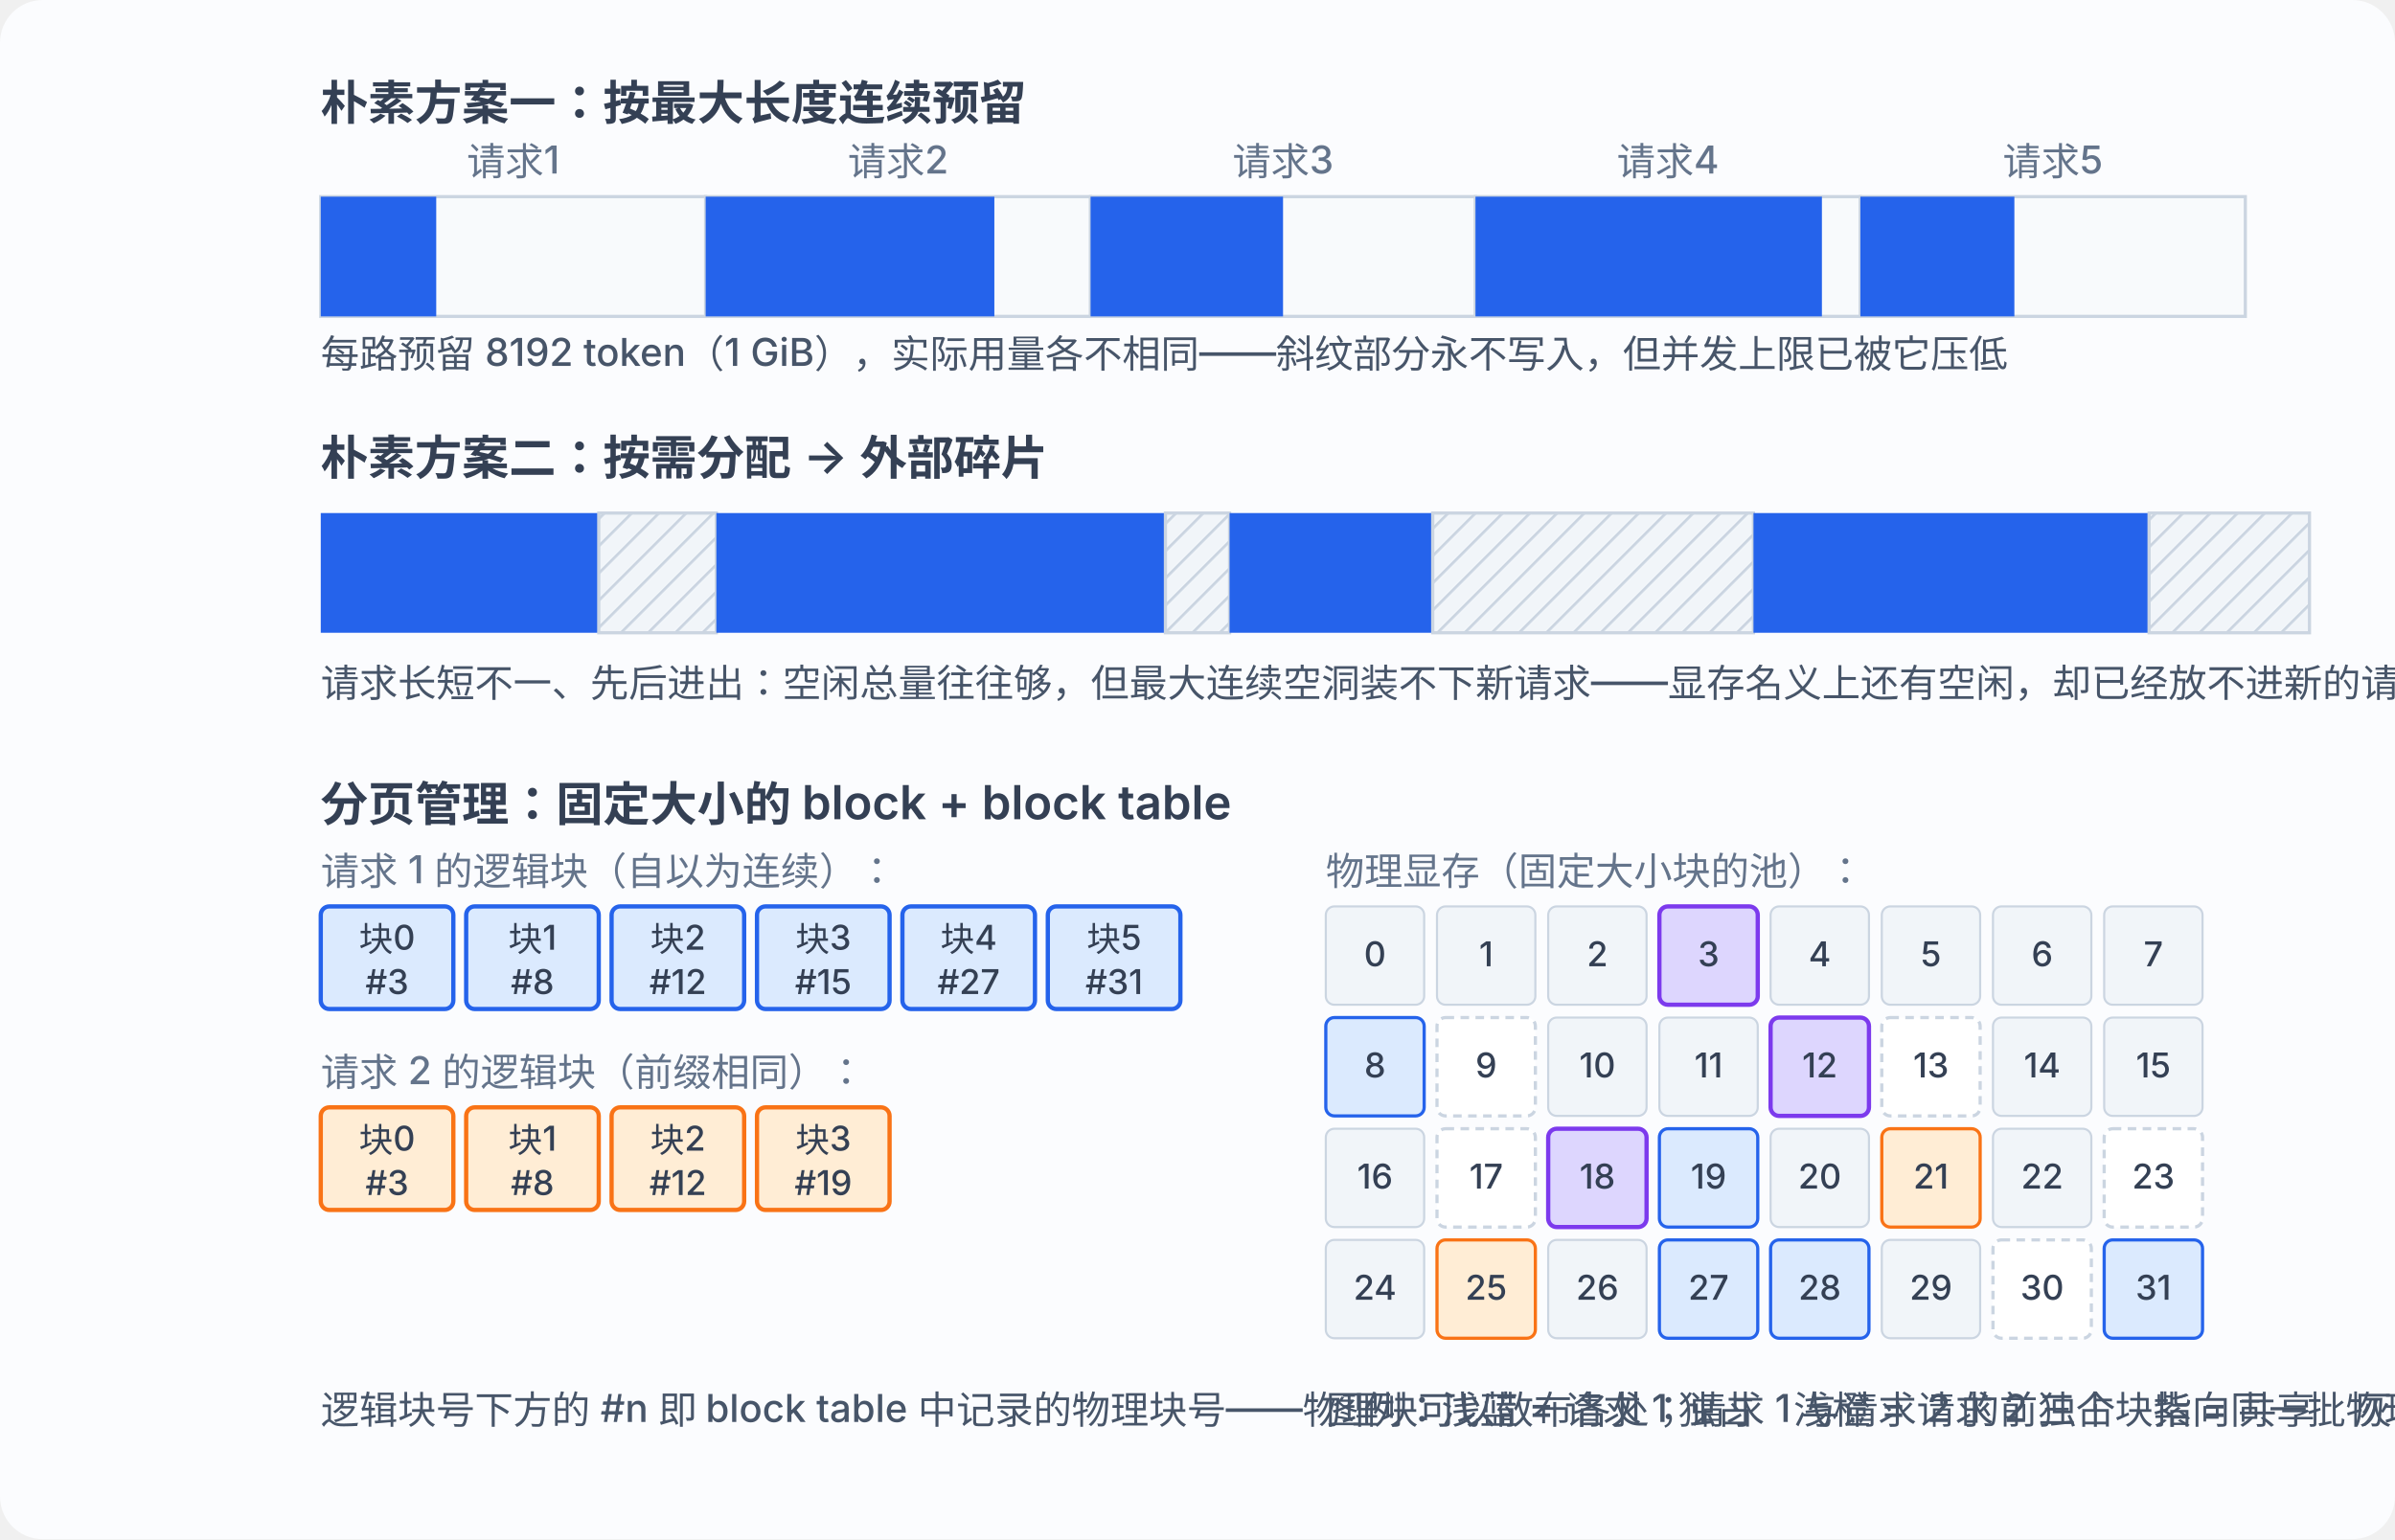
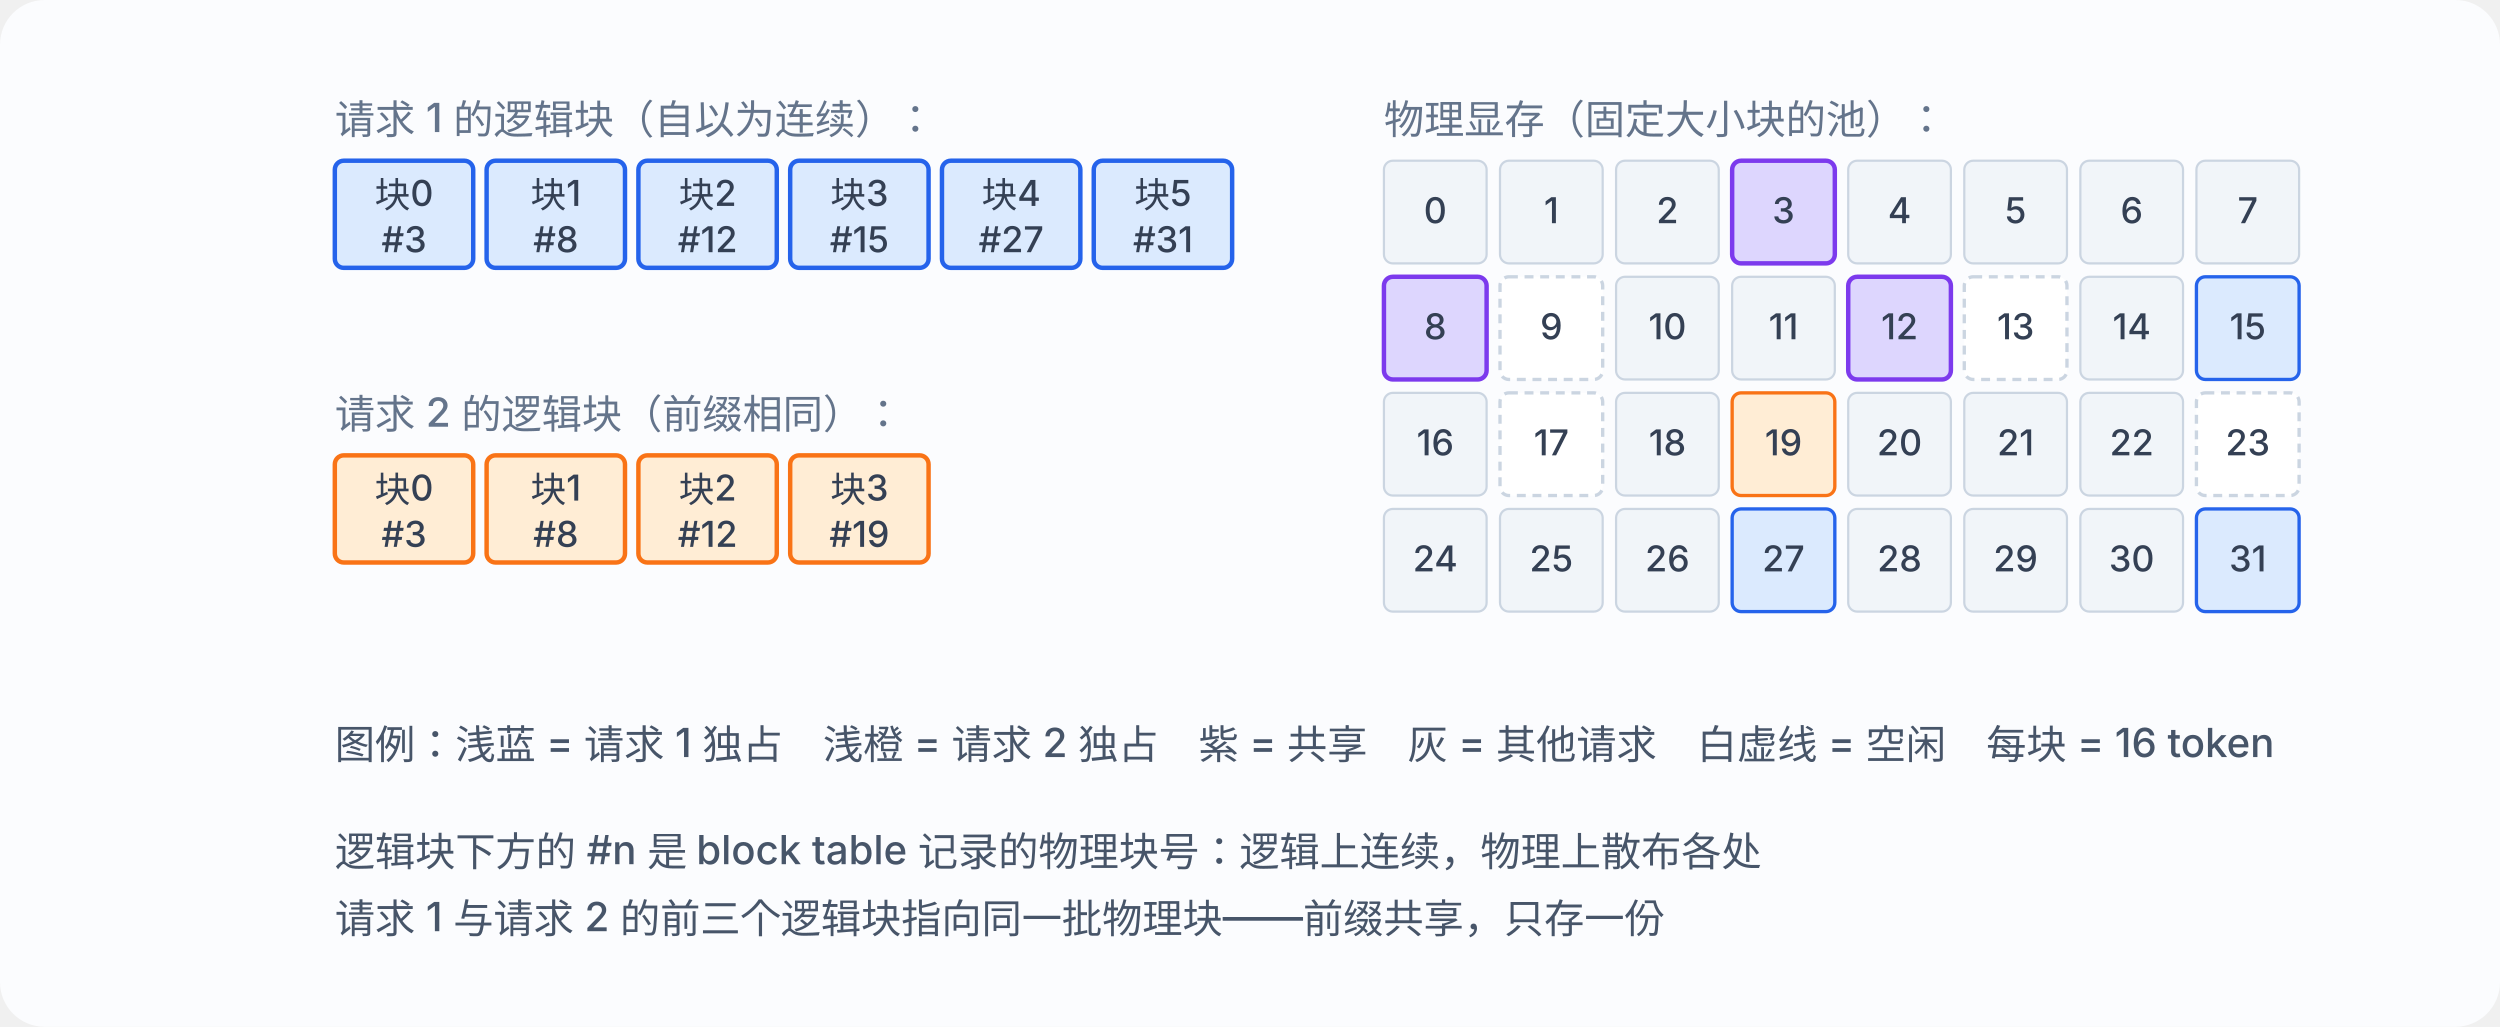
- <svg xmlns="http://www.w3.org/2000/svg" width="1120" height="720" viewBox="0 0 1120 720" role="img" aria-labelledby="title desc">
+ <svg xmlns="http://www.w3.org/2000/svg" width="1120" height="460" viewBox="0 0 1120 460" role="img" aria-labelledby="title desc">
  <style>
    .bg { fill: #fbfcfe; }
-     .panel { fill: #344054; font: 600 22px -apple-system, BlinkMacSystemFont, "PingFang SC", "Microsoft YaHei", sans-serif; }
    .lane { fill: #64748b; font: 500 18px -apple-system, BlinkMacSystemFont, "PingFang SC", "Microsoft YaHei", sans-serif; }
    .note { fill: #475569; font: 500 18px -apple-system, BlinkMacSystemFont, "PingFang SC", "Microsoft YaHei", sans-serif; }
    .cell { fill: #344054; font: 500 16px -apple-system, BlinkMacSystemFont, "PingFang SC", "Microsoft YaHei", sans-serif; }
-     .strip { fill: #f8fafc; stroke: #cbd5e1; stroke-width: 1.5; }
-     .used { fill: #2563eb; }
-     .used2 { fill: #f97316; }
-     .free { fill: url(#hatch); stroke: #cbd5e1; stroke-width: 1.5; }
    .lblock1 { fill: #dbeafe; stroke: #2563eb; stroke-width: 2; }
    .lblock2 { fill: #ffedd5; stroke: #f97316; stroke-width: 2; }
    .p1 { fill: #dbeafe; stroke: #2563eb; stroke-width: 1.5; }
    .p2 { fill: #ffedd5; stroke: #f97316; stroke-width: 1.5; }
    .psh { fill: #ddd6fe; stroke: #7c3aed; stroke-width: 2; }
    .po { fill: #f1f5f9; stroke: #cbd5e1; stroke-width: 1; }
    .pf { fill: #ffffff; stroke: #cbd5e1; stroke-width: 1.5; stroke-dasharray: 4 3; }
-     .axis { stroke: #94a3b8; stroke-width: 1.5; }
  </style>
-   <defs>
-     <pattern id="hatch" width="9" height="9" patternTransform="rotate(45)" patternUnits="userSpaceOnUse">
-       <rect width="9" height="9" fill="#f1f5f9" />
-       <line x1="0" y1="0" x2="0" y2="9" stroke="#cbd5e1" stroke-width="2.5" />
-     </pattern>
-   </defs>
-   <rect class="bg" width="1120" height="720" rx="20" />
-   <text class="panel" x="150" y="56">朴素方案一：按最大长度连续预留</text>
-   <text class="lane" x="240" y="82" text-anchor="middle">请求1</text>
-   <text class="lane" x="420" y="82" text-anchor="middle">请求2</text>
-   <text class="lane" x="600" y="82" text-anchor="middle">请求3</text>
-   <text class="lane" x="780" y="82" text-anchor="middle">请求4</text>
-   <text class="lane" x="960" y="82" text-anchor="middle">请求5</text>
-   <rect class="strip" x="150" y="92" width="180" height="56" />
-   <rect class="used" x="150" y="92" width="54" height="56" />
-   <rect class="strip" x="330" y="92" width="180" height="56" />
-   <rect class="used" x="330" y="92" width="135" height="56" />
-   <rect class="strip" x="510" y="92" width="180" height="56" />
-   <rect class="used" x="510" y="92" width="90" height="56" />
-   <rect class="strip" x="690" y="92" width="180" height="56" />
-   <rect class="used" x="690" y="92" width="162" height="56" />
-   <rect class="strip" x="870" y="92" width="180" height="56" />
-   <rect class="used" x="870" y="92" width="72" height="56" />
-   <text class="note" x="150" y="172">每路预留 8192 token（1 GiB），实际用量各不相同——斜纹部分永不写入，但并发上限已被它压低</text>
-   <text class="panel" x="150" y="222">朴素方案二：按需分配 → 外部碎片</text>
-   <rect class="used" x="150" y="240" width="130" height="56" />
-   <rect class="free" x="280" y="240" width="55" height="56" />
-   <rect class="used" x="335" y="240" width="210" height="56" />
-   <rect class="free" x="545" y="240" width="30" height="56" />
-   <rect class="used" x="575" y="240" width="95" height="56" />
-   <rect class="free" x="670" y="240" width="150" height="56" />
-   <rect class="used" x="820" y="240" width="185" height="56" />
-   <rect class="free" x="1005" y="240" width="75" height="56" />
-   <rect class="used" x="1080" y="240" width="0" height="56" />
-   <text class="note" x="150" y="326">请求长短不一、先后进出：空闲总量往往够，但最大连续空洞装不下新请求——显存名义上还有空闲，却已经放不进新的请求</text>
-   <text class="panel" x="150" y="384">分页管理：固定大小的 block + block table</text>
-   <text class="lane" x="150" y="414">请求 1 的逻辑块（自以为连续）：</text>
-   <rect class="lblock1" x="150" y="424" width="62" height="48" rx="4" />
-   <rect class="lblock1" x="218" y="424" width="62" height="48" rx="4" />
-   <rect class="lblock1" x="286" y="424" width="62" height="48" rx="4" />
-   <rect class="lblock1" x="354" y="424" width="62" height="48" rx="4" />
-   <rect class="lblock1" x="422" y="424" width="62" height="48" rx="4" />
-   <rect class="lblock1" x="490" y="424" width="62" height="48" rx="4" />
-   <text class="cell" x="181" y="445" text-anchor="middle">块0</text>
-   <text class="cell" x="249" y="445" text-anchor="middle">块1</text>
-   <text class="cell" x="317" y="445" text-anchor="middle">块2</text>
-   <text class="cell" x="385" y="445" text-anchor="middle">块3</text>
-   <text class="cell" x="453" y="445" text-anchor="middle">块4</text>
-   <text class="cell" x="521" y="445" text-anchor="middle">块5</text>
-   <text class="cell" x="181" y="465" text-anchor="middle">#3</text>
-   <text class="cell" x="249" y="465" text-anchor="middle">#8</text>
-   <text class="cell" x="317" y="465" text-anchor="middle">#12</text>
-   <text class="cell" x="385" y="465" text-anchor="middle">#15</text>
-   <text class="cell" x="453" y="465" text-anchor="middle">#27</text>
-   <text class="cell" x="521" y="465" text-anchor="middle">#31</text>
-   <text class="lane" x="150" y="508">请求 2 的逻辑块（前缀相同）：</text>
-   <rect class="lblock2" x="150" y="518" width="62" height="48" rx="4" />
-   <rect class="lblock2" x="218" y="518" width="62" height="48" rx="4" />
-   <rect class="lblock2" x="286" y="518" width="62" height="48" rx="4" />
-   <rect class="lblock2" x="354" y="518" width="62" height="48" rx="4" />
-   <text class="cell" x="181" y="539" text-anchor="middle">块0</text>
-   <text class="cell" x="249" y="539" text-anchor="middle">块1</text>
-   <text class="cell" x="317" y="539" text-anchor="middle">块2</text>
-   <text class="cell" x="385" y="539" text-anchor="middle">块3</text>
-   <text class="cell" x="181" y="559" text-anchor="middle">#3</text>
-   <text class="cell" x="249" y="559" text-anchor="middle">#8</text>
-   <text class="cell" x="317" y="559" text-anchor="middle">#12</text>
-   <text class="cell" x="385" y="559" text-anchor="middle">#19</text>
-   <text class="lane" x="620" y="414">物理显存（固定大小块的池）：</text>
-   <rect class="po" x="620" y="424" width="46" height="46" rx="4" />
-   <rect class="po" x="672" y="424" width="46" height="46" rx="4" />
-   <rect class="po" x="724" y="424" width="46" height="46" rx="4" />
-   <rect class="psh" x="776" y="424" width="46" height="46" rx="4" />
-   <rect class="po" x="828" y="424" width="46" height="46" rx="4" />
-   <rect class="po" x="880" y="424" width="46" height="46" rx="4" />
-   <rect class="po" x="932" y="424" width="46" height="46" rx="4" />
-   <rect class="po" x="984" y="424" width="46" height="46" rx="4" />
-   <rect class="p1" x="620" y="476" width="46" height="46" rx="4" />
-   <rect class="pf" x="672" y="476" width="46" height="46" rx="4" />
-   <rect class="po" x="724" y="476" width="46" height="46" rx="4" />
-   <rect class="po" x="776" y="476" width="46" height="46" rx="4" />
-   <rect class="psh" x="828" y="476" width="46" height="46" rx="4" />
-   <rect class="pf" x="880" y="476" width="46" height="46" rx="4" />
-   <rect class="po" x="932" y="476" width="46" height="46" rx="4" />
-   <rect class="po" x="984" y="476" width="46" height="46" rx="4" />
-   <rect class="po" x="620" y="528" width="46" height="46" rx="4" />
-   <rect class="pf" x="672" y="528" width="46" height="46" rx="4" />
-   <rect class="psh" x="724" y="528" width="46" height="46" rx="4" />
-   <rect class="p1" x="776" y="528" width="46" height="46" rx="4" />
-   <rect class="po" x="828" y="528" width="46" height="46" rx="4" />
-   <rect class="p2" x="880" y="528" width="46" height="46" rx="4" />
-   <rect class="po" x="932" y="528" width="46" height="46" rx="4" />
-   <rect class="pf" x="984" y="528" width="46" height="46" rx="4" />
-   <rect class="po" x="620" y="580" width="46" height="46" rx="4" />
-   <rect class="p2" x="672" y="580" width="46" height="46" rx="4" />
-   <rect class="po" x="724" y="580" width="46" height="46" rx="4" />
-   <rect class="p1" x="776" y="580" width="46" height="46" rx="4" />
-   <rect class="p1" x="828" y="580" width="46" height="46" rx="4" />
-   <rect class="po" x="880" y="580" width="46" height="46" rx="4" />
-   <rect class="pf" x="932" y="580" width="46" height="46" rx="4" />
-   <rect class="p1" x="984" y="580" width="46" height="46" rx="4" />
-   <text class="cell" x="643" y="452" text-anchor="middle">0</text>
-   <text class="cell" x="695" y="452" text-anchor="middle">1</text>
-   <text class="cell" x="747" y="452" text-anchor="middle">2</text>
-   <text class="cell" x="799" y="452" text-anchor="middle">3</text>
-   <text class="cell" x="851" y="452" text-anchor="middle">4</text>
-   <text class="cell" x="903" y="452" text-anchor="middle">5</text>
-   <text class="cell" x="955" y="452" text-anchor="middle">6</text>
-   <text class="cell" x="1007" y="452" text-anchor="middle">7</text>
-   <text class="cell" x="643" y="504" text-anchor="middle">8</text>
-   <text class="cell" x="695" y="504" text-anchor="middle">9</text>
-   <text class="cell" x="747" y="504" text-anchor="middle">10</text>
-   <text class="cell" x="799" y="504" text-anchor="middle">11</text>
-   <text class="cell" x="851" y="504" text-anchor="middle">12</text>
-   <text class="cell" x="903" y="504" text-anchor="middle">13</text>
-   <text class="cell" x="955" y="504" text-anchor="middle">14</text>
-   <text class="cell" x="1007" y="504" text-anchor="middle">15</text>
-   <text class="cell" x="643" y="556" text-anchor="middle">16</text>
-   <text class="cell" x="695" y="556" text-anchor="middle">17</text>
-   <text class="cell" x="747" y="556" text-anchor="middle">18</text>
-   <text class="cell" x="799" y="556" text-anchor="middle">19</text>
-   <text class="cell" x="851" y="556" text-anchor="middle">20</text>
-   <text class="cell" x="903" y="556" text-anchor="middle">21</text>
-   <text class="cell" x="955" y="556" text-anchor="middle">22</text>
-   <text class="cell" x="1007" y="556" text-anchor="middle">23</text>
-   <text class="cell" x="643" y="608" text-anchor="middle">24</text>
-   <text class="cell" x="695" y="608" text-anchor="middle">25</text>
-   <text class="cell" x="747" y="608" text-anchor="middle">26</text>
-   <text class="cell" x="799" y="608" text-anchor="middle">27</text>
-   <text class="cell" x="851" y="608" text-anchor="middle">28</text>
-   <text class="cell" x="903" y="608" text-anchor="middle">29</text>
-   <text class="cell" x="955" y="608" text-anchor="middle">30</text>
-   <text class="cell" x="1007" y="608" text-anchor="middle">31</text>
-   <text class="note" x="150" y="60">　</text>
-   <text class="note" x="150" y="666">逻辑块号下方的 #n 即 block table 中记录的物理块号——物理块可以散布各处；请求 1 与请求 2 的前三个块指向同一批物理块：前缀共享，只存一份</text>
-   <text class="note" x="620" y="666">图例：浅蓝 = 请求 1 独占　浅橙 = 请求 2 独占　紫 = 共享　灰 = 其他请求　白虚线 = 空闲</text>
+   <rect class="bg" width="1120" height="460" rx="20" />
+   <text class="lane" x="150" y="60">请求 1 的逻辑块（自以为连续）：</text>
+   <rect class="lblock1" x="150" y="72" width="62" height="48" rx="4" />
+   <rect class="lblock1" x="218" y="72" width="62" height="48" rx="4" />
+   <rect class="lblock1" x="286" y="72" width="62" height="48" rx="4" />
+   <rect class="lblock1" x="354" y="72" width="62" height="48" rx="4" />
+   <rect class="lblock1" x="422" y="72" width="62" height="48" rx="4" />
+   <rect class="lblock1" x="490" y="72" width="62" height="48" rx="4" />
+   <text class="cell" x="181" y="93" text-anchor="middle">块0</text>
+   <text class="cell" x="249" y="93" text-anchor="middle">块1</text>
+   <text class="cell" x="317" y="93" text-anchor="middle">块2</text>
+   <text class="cell" x="385" y="93" text-anchor="middle">块3</text>
+   <text class="cell" x="453" y="93" text-anchor="middle">块4</text>
+   <text class="cell" x="521" y="93" text-anchor="middle">块5</text>
+   <text class="cell" x="181" y="113" text-anchor="middle">#3</text>
+   <text class="cell" x="249" y="113" text-anchor="middle">#8</text>
+   <text class="cell" x="317" y="113" text-anchor="middle">#12</text>
+   <text class="cell" x="385" y="113" text-anchor="middle">#15</text>
+   <text class="cell" x="453" y="113" text-anchor="middle">#27</text>
+   <text class="cell" x="521" y="113" text-anchor="middle">#31</text>
+   <text class="lane" x="150" y="192">请求 2 的逻辑块（前缀相同）：</text>
+   <rect class="lblock2" x="150" y="204" width="62" height="48" rx="4" />
+   <rect class="lblock2" x="218" y="204" width="62" height="48" rx="4" />
+   <rect class="lblock2" x="286" y="204" width="62" height="48" rx="4" />
+   <rect class="lblock2" x="354" y="204" width="62" height="48" rx="4" />
+   <text class="cell" x="181" y="225" text-anchor="middle">块0</text>
+   <text class="cell" x="249" y="225" text-anchor="middle">块1</text>
+   <text class="cell" x="317" y="225" text-anchor="middle">块2</text>
+   <text class="cell" x="385" y="225" text-anchor="middle">块3</text>
+   <text class="cell" x="181" y="245" text-anchor="middle">#3</text>
+   <text class="cell" x="249" y="245" text-anchor="middle">#8</text>
+   <text class="cell" x="317" y="245" text-anchor="middle">#12</text>
+   <text class="cell" x="385" y="245" text-anchor="middle">#19</text>
+   <text class="lane" x="620" y="60">物理显存（固定大小块的池）：</text>
+   <rect class="po" x="620" y="72" width="46" height="46" rx="4" />
+   <rect class="po" x="672" y="72" width="46" height="46" rx="4" />
+   <rect class="po" x="724" y="72" width="46" height="46" rx="4" />
+   <rect class="psh" x="776" y="72" width="46" height="46" rx="4" />
+   <rect class="po" x="828" y="72" width="46" height="46" rx="4" />
+   <rect class="po" x="880" y="72" width="46" height="46" rx="4" />
+   <rect class="po" x="932" y="72" width="46" height="46" rx="4" />
+   <rect class="po" x="984" y="72" width="46" height="46" rx="4" />
+   <rect class="psh" x="620" y="124" width="46" height="46" rx="4" />
+   <rect class="pf" x="672" y="124" width="46" height="46" rx="4" />
+   <rect class="po" x="724" y="124" width="46" height="46" rx="4" />
+   <rect class="po" x="776" y="124" width="46" height="46" rx="4" />
+   <rect class="psh" x="828" y="124" width="46" height="46" rx="4" />
+   <rect class="pf" x="880" y="124" width="46" height="46" rx="4" />
+   <rect class="po" x="932" y="124" width="46" height="46" rx="4" />
+   <rect class="p1" x="984" y="124" width="46" height="46" rx="4" />
+   <rect class="po" x="620" y="176" width="46" height="46" rx="4" />
+   <rect class="pf" x="672" y="176" width="46" height="46" rx="4" />
+   <rect class="po" x="724" y="176" width="46" height="46" rx="4" />
+   <rect class="p2" x="776" y="176" width="46" height="46" rx="4" />
+   <rect class="po" x="828" y="176" width="46" height="46" rx="4" />
+   <rect class="po" x="880" y="176" width="46" height="46" rx="4" />
+   <rect class="po" x="932" y="176" width="46" height="46" rx="4" />
+   <rect class="pf" x="984" y="176" width="46" height="46" rx="4" />
+   <rect class="po" x="620" y="228" width="46" height="46" rx="4" />
+   <rect class="po" x="672" y="228" width="46" height="46" rx="4" />
+   <rect class="po" x="724" y="228" width="46" height="46" rx="4" />
+   <rect class="p1" x="776" y="228" width="46" height="46" rx="4" />
+   <rect class="po" x="828" y="228" width="46" height="46" rx="4" />
+   <rect class="po" x="880" y="228" width="46" height="46" rx="4" />
+   <rect class="po" x="932" y="228" width="46" height="46" rx="4" />
+   <rect class="p1" x="984" y="228" width="46" height="46" rx="4" />
+   <text class="cell" x="643" y="100" text-anchor="middle">0</text>
+   <text class="cell" x="695" y="100" text-anchor="middle">1</text>
+   <text class="cell" x="747" y="100" text-anchor="middle">2</text>
+   <text class="cell" x="799" y="100" text-anchor="middle">3</text>
+   <text class="cell" x="851" y="100" text-anchor="middle">4</text>
+   <text class="cell" x="903" y="100" text-anchor="middle">5</text>
+   <text class="cell" x="955" y="100" text-anchor="middle">6</text>
+   <text class="cell" x="1007" y="100" text-anchor="middle">7</text>
+   <text class="cell" x="643" y="152" text-anchor="middle">8</text>
+   <text class="cell" x="695" y="152" text-anchor="middle">9</text>
+   <text class="cell" x="747" y="152" text-anchor="middle">10</text>
+   <text class="cell" x="799" y="152" text-anchor="middle">11</text>
+   <text class="cell" x="851" y="152" text-anchor="middle">12</text>
+   <text class="cell" x="903" y="152" text-anchor="middle">13</text>
+   <text class="cell" x="955" y="152" text-anchor="middle">14</text>
+   <text class="cell" x="1007" y="152" text-anchor="middle">15</text>
+   <text class="cell" x="643" y="204" text-anchor="middle">16</text>
+   <text class="cell" x="695" y="204" text-anchor="middle">17</text>
+   <text class="cell" x="747" y="204" text-anchor="middle">18</text>
+   <text class="cell" x="799" y="204" text-anchor="middle">19</text>
+   <text class="cell" x="851" y="204" text-anchor="middle">20</text>
+   <text class="cell" x="903" y="204" text-anchor="middle">21</text>
+   <text class="cell" x="955" y="204" text-anchor="middle">22</text>
+   <text class="cell" x="1007" y="204" text-anchor="middle">23</text>
+   <text class="cell" x="643" y="256" text-anchor="middle">24</text>
+   <text class="cell" x="695" y="256" text-anchor="middle">25</text>
+   <text class="cell" x="747" y="256" text-anchor="middle">26</text>
+   <text class="cell" x="799" y="256" text-anchor="middle">27</text>
+   <text class="cell" x="851" y="256" text-anchor="middle">28</text>
+   <text class="cell" x="903" y="256" text-anchor="middle">29</text>
+   <text class="cell" x="955" y="256" text-anchor="middle">30</text>
+   <text class="cell" x="1007" y="256" text-anchor="middle">31</text>
+   <text class="note" x="150" y="340">图例：浅蓝 = 请求 1 独占　浅橙 = 请求 2 独占　紫 = 共享　灰 = 其他请求　白虚线 = 空闲　每块 = 16 token</text>
+   <text class="note" x="150" y="388">逻辑块下方的 #n 是 block table 记录的物理块号：逻辑上连续，物理上散布各处</text>
+   <text class="note" x="150" y="418">请求 1 与请求 2 的前三个逻辑块指向同一批物理块——前缀共享，只存一份</text>
</svg>
